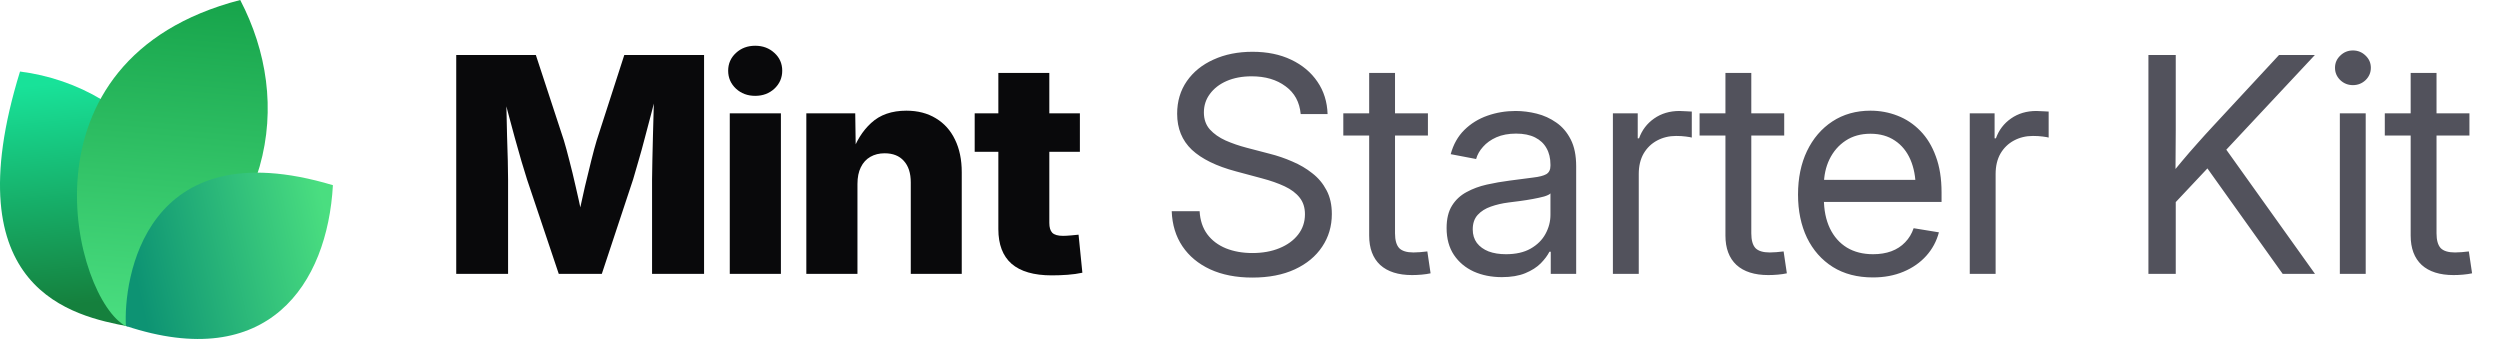
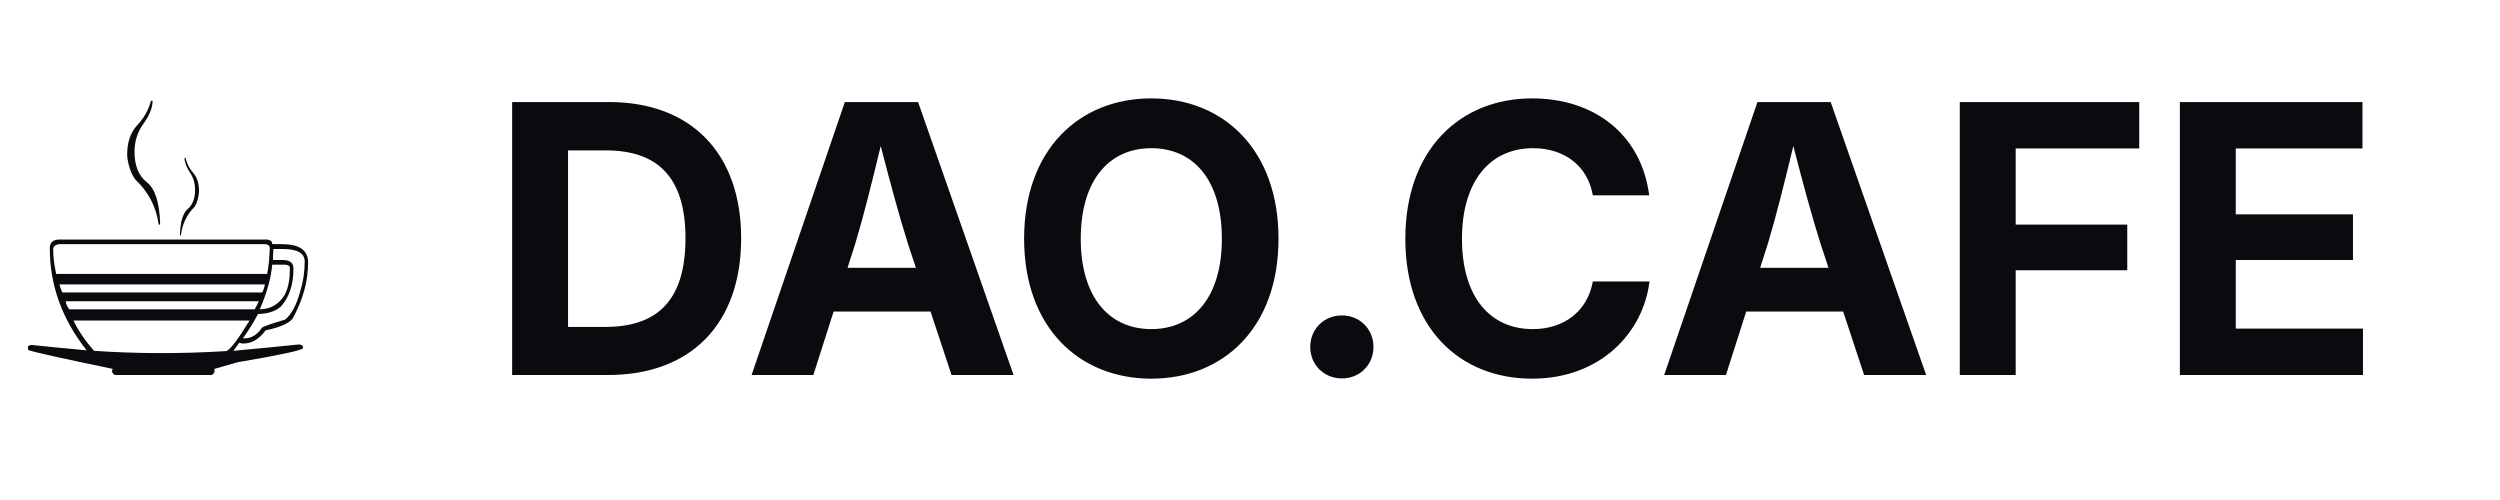
- <svg xmlns="http://www.w3.org/2000/svg" width="177" height="24" viewBox="0 0 177 24" fill="none">
-   <path d="M9.061 23.108C5.268 22.377 -3.391 20.627 1.417 5.064C9.634 6.099 16.973 14.064 9.061 23.108Z" fill="url(#paint0_linear_17557_2020)" />
-   <path d="M8.919 23.094C5.276 21.222 0.784 4.209 17.007 0C20.757 7.193 19.621 16.545 8.919 23.094Z" fill="url(#paint1_linear_17557_2020)" />
-   <path d="M8.914 23.079C8.735 19.882 10.159 9.085 23.57 13.111C23.181 20.123 18.984 26.418 8.914 23.079Z" fill="url(#paint2_linear_17557_2020)" />
-   <path d="M32.301 19.392V3.894H37.938L39.925 9.948C40.036 10.315 40.164 10.787 40.31 11.362C40.462 11.938 40.611 12.552 40.757 13.204C40.91 13.855 41.048 14.483 41.173 15.086C41.305 15.682 41.412 16.192 41.495 16.615H40.695C40.771 16.192 40.871 15.682 40.996 15.086C41.128 14.49 41.267 13.866 41.412 13.214C41.565 12.562 41.714 11.948 41.86 11.373C42.005 10.79 42.133 10.315 42.244 9.948L44.2 3.894H49.848V19.392H46.166V12.704C46.166 12.357 46.173 11.917 46.187 11.383C46.2 10.849 46.214 10.27 46.228 9.646C46.249 9.022 46.266 8.391 46.28 7.753C46.301 7.115 46.311 6.519 46.311 5.964H46.623C46.485 6.561 46.332 7.181 46.166 7.826C45.999 8.471 45.833 9.102 45.666 9.719C45.507 10.336 45.351 10.901 45.198 11.414C45.053 11.928 44.928 12.357 44.824 12.704L42.608 19.392H39.561L37.314 12.704C37.203 12.357 37.072 11.928 36.919 11.414C36.773 10.901 36.614 10.34 36.441 9.729C36.274 9.112 36.104 8.481 35.931 7.836C35.764 7.192 35.608 6.567 35.463 5.964H35.827C35.834 6.512 35.844 7.105 35.858 7.743C35.872 8.374 35.886 9.005 35.9 9.636C35.92 10.26 35.938 10.839 35.952 11.373C35.965 11.907 35.972 12.351 35.972 12.704V19.392H32.301ZM51.668 19.392V8.024H55.288V19.392H51.668ZM53.468 6.786C52.927 6.786 52.473 6.616 52.105 6.276C51.738 5.93 51.554 5.507 51.554 5.007C51.554 4.508 51.738 4.088 52.105 3.749C52.473 3.409 52.927 3.239 53.468 3.239C54.009 3.239 54.463 3.409 54.83 3.749C55.198 4.082 55.382 4.501 55.382 5.007C55.382 5.507 55.198 5.93 54.83 6.276C54.463 6.616 54.009 6.786 53.468 6.786ZM60.708 13.027V19.392H57.088V8.024H60.551L60.593 10.967H60.281C60.593 10.024 61.061 9.268 61.685 8.7C62.309 8.124 63.138 7.836 64.171 7.836C64.975 7.836 65.672 8.017 66.262 8.377C66.851 8.731 67.302 9.234 67.614 9.885C67.933 10.537 68.092 11.307 68.092 12.194V19.392H64.483V12.912C64.483 12.26 64.32 11.754 63.994 11.394C63.675 11.033 63.221 10.853 62.632 10.853C62.25 10.853 61.914 10.936 61.623 11.102C61.332 11.269 61.106 11.515 60.947 11.841C60.787 12.16 60.708 12.555 60.708 13.027ZM76.456 8.024V10.749H69.008V8.024H76.456ZM70.683 5.163H74.292V15.783C74.292 16.102 74.361 16.334 74.5 16.48C74.646 16.625 74.899 16.698 75.259 16.698C75.405 16.698 75.596 16.688 75.831 16.667C76.074 16.646 76.251 16.629 76.362 16.615L76.632 19.309C76.313 19.378 75.963 19.427 75.582 19.455C75.207 19.482 74.836 19.496 74.469 19.496C73.2 19.496 72.25 19.222 71.619 18.674C70.995 18.127 70.683 17.308 70.683 16.22V5.163Z" fill="#09090B" />
-   <path d="M88.667 19.652C87.523 19.652 86.528 19.458 85.682 19.07C84.843 18.681 84.188 18.137 83.716 17.437C83.245 16.736 82.992 15.908 82.957 14.951H84.933C84.968 15.596 85.148 16.14 85.474 16.584C85.8 17.021 86.24 17.354 86.795 17.582C87.35 17.804 87.974 17.915 88.667 17.915C89.388 17.915 90.026 17.801 90.581 17.572C91.143 17.343 91.583 17.024 91.902 16.615C92.228 16.199 92.391 15.717 92.391 15.169C92.391 14.698 92.266 14.306 92.017 13.994C91.767 13.675 91.413 13.408 90.956 13.193C90.498 12.978 89.954 12.787 89.323 12.621L87.502 12.132C86.123 11.765 85.082 11.255 84.382 10.603C83.689 9.944 83.342 9.095 83.342 8.055C83.342 7.174 83.571 6.404 84.028 5.746C84.486 5.087 85.117 4.577 85.921 4.217C86.726 3.849 87.645 3.666 88.678 3.666C89.718 3.666 90.63 3.853 91.413 4.227C92.204 4.602 92.824 5.122 93.275 5.787C93.726 6.446 93.965 7.209 93.993 8.076H92.089C92.013 7.23 91.656 6.574 91.018 6.11C90.387 5.638 89.586 5.403 88.615 5.403C87.95 5.403 87.36 5.513 86.847 5.735C86.341 5.957 85.946 6.262 85.661 6.651C85.377 7.032 85.235 7.469 85.235 7.961C85.235 8.447 85.377 8.849 85.661 9.168C85.946 9.48 86.317 9.74 86.774 9.948C87.232 10.149 87.724 10.319 88.251 10.457L89.884 10.884C90.439 11.023 90.977 11.206 91.496 11.435C92.023 11.657 92.495 11.934 92.911 12.267C93.334 12.593 93.67 12.995 93.92 13.474C94.17 13.945 94.294 14.504 94.294 15.149C94.294 16.015 94.066 16.788 93.608 17.468C93.157 18.148 92.512 18.681 91.673 19.07C90.834 19.458 89.832 19.652 88.667 19.652ZM101.097 8.024V9.594H95.106V8.024H101.097ZM96.937 5.163H98.767V16.521C98.767 17 98.865 17.347 99.059 17.562C99.26 17.77 99.6 17.874 100.078 17.874C100.21 17.874 100.366 17.867 100.546 17.853C100.733 17.832 100.903 17.815 101.056 17.801L101.285 19.351C101.097 19.392 100.886 19.423 100.65 19.444C100.414 19.465 100.189 19.475 99.974 19.475C98.996 19.475 98.244 19.236 97.717 18.758C97.197 18.272 96.937 17.579 96.937 16.677V5.163ZM106.33 19.621C105.595 19.621 104.932 19.489 104.343 19.226C103.754 18.955 103.285 18.564 102.939 18.05C102.592 17.53 102.419 16.896 102.419 16.147C102.419 15.495 102.547 14.965 102.804 14.556C103.06 14.146 103.403 13.828 103.833 13.599C104.263 13.363 104.742 13.186 105.269 13.068C105.796 12.95 106.333 12.857 106.881 12.787C107.574 12.69 108.132 12.617 108.555 12.569C108.978 12.52 109.287 12.441 109.481 12.33C109.675 12.212 109.772 12.014 109.772 11.737V11.654C109.772 11.203 109.679 10.815 109.492 10.489C109.311 10.163 109.041 9.91 108.68 9.729C108.32 9.549 107.872 9.459 107.338 9.459C106.805 9.459 106.34 9.546 105.945 9.719C105.556 9.892 105.241 10.118 104.998 10.395C104.755 10.665 104.593 10.953 104.509 11.258L102.71 10.915C102.897 10.222 103.22 9.65 103.677 9.199C104.135 8.748 104.679 8.412 105.31 8.19C105.941 7.968 106.607 7.857 107.307 7.857C107.8 7.857 108.295 7.92 108.795 8.044C109.301 8.169 109.765 8.381 110.188 8.679C110.611 8.97 110.951 9.369 111.208 9.875C111.464 10.374 111.593 11.005 111.593 11.768V19.392H109.793V17.822H109.7C109.568 18.085 109.363 18.359 109.086 18.643C108.809 18.921 108.444 19.153 107.994 19.34C107.543 19.527 106.988 19.621 106.33 19.621ZM106.621 17.998C107.321 17.998 107.904 17.867 108.368 17.603C108.84 17.333 109.19 16.986 109.419 16.563C109.654 16.133 109.772 15.682 109.772 15.211V13.692C109.703 13.769 109.554 13.841 109.325 13.911C109.096 13.973 108.829 14.032 108.524 14.088C108.226 14.143 107.921 14.192 107.609 14.233C107.304 14.275 107.033 14.309 106.798 14.337C106.354 14.393 105.938 14.49 105.549 14.628C105.168 14.76 104.86 14.954 104.624 15.211C104.388 15.467 104.27 15.811 104.27 16.241C104.27 16.615 104.367 16.934 104.561 17.198C104.762 17.461 105.04 17.662 105.393 17.801C105.747 17.933 106.156 17.998 106.621 17.998ZM114.193 19.392V8.024H115.951V9.792H116.045C116.253 9.209 116.61 8.741 117.116 8.388C117.622 8.034 118.219 7.857 118.905 7.857C119.058 7.857 119.217 7.864 119.384 7.878C119.55 7.885 119.682 7.892 119.779 7.899V9.74C119.716 9.719 119.578 9.695 119.363 9.667C119.155 9.639 118.922 9.625 118.666 9.625C118.174 9.625 117.726 9.733 117.324 9.948C116.922 10.163 116.603 10.471 116.367 10.874C116.138 11.276 116.024 11.758 116.024 12.319V19.392H114.193ZM126.322 8.024V9.594H120.33V8.024H126.322ZM122.161 5.163H123.992V16.521C123.992 17 124.089 17.347 124.283 17.562C124.484 17.77 124.824 17.874 125.302 17.874C125.434 17.874 125.59 17.867 125.77 17.853C125.958 17.832 126.127 17.815 126.28 17.801L126.509 19.351C126.322 19.392 126.11 19.423 125.874 19.444C125.639 19.465 125.413 19.475 125.198 19.475C124.221 19.475 123.468 19.236 122.941 18.758C122.421 18.272 122.161 17.579 122.161 16.677V5.163ZM132.604 19.642C131.502 19.642 130.555 19.396 129.765 18.903C128.974 18.404 128.364 17.714 127.934 16.834C127.511 15.946 127.3 14.927 127.3 13.775C127.3 12.611 127.511 11.584 127.934 10.697C128.364 9.802 128.964 9.102 129.734 8.596C130.51 8.089 131.408 7.836 132.428 7.836C133.1 7.836 133.738 7.954 134.341 8.19C134.952 8.426 135.489 8.783 135.954 9.261C136.425 9.74 136.793 10.343 137.056 11.071C137.327 11.792 137.462 12.645 137.462 13.63V14.296H128.433V12.735H136.463L135.631 13.297C135.631 12.541 135.506 11.876 135.257 11.3C135.007 10.725 134.643 10.277 134.165 9.958C133.686 9.632 133.107 9.469 132.428 9.469C131.748 9.469 131.162 9.632 130.67 9.958C130.177 10.284 129.796 10.725 129.526 11.279C129.262 11.827 129.13 12.441 129.13 13.12V14.046C129.13 14.864 129.273 15.572 129.557 16.168C129.841 16.757 130.243 17.211 130.763 17.53C131.283 17.842 131.901 17.998 132.615 17.998C133.093 17.998 133.523 17.929 133.905 17.79C134.293 17.645 134.619 17.433 134.882 17.156C135.153 16.879 135.354 16.546 135.486 16.157L137.275 16.449C137.108 17.08 136.81 17.634 136.38 18.113C135.95 18.591 135.413 18.966 134.768 19.236C134.123 19.507 133.402 19.642 132.604 19.642ZM139.459 19.392V8.024H141.217V9.792H141.311C141.519 9.209 141.876 8.741 142.382 8.388C142.888 8.034 143.485 7.857 144.171 7.857C144.324 7.857 144.483 7.864 144.649 7.878C144.816 7.885 144.948 7.892 145.045 7.899V9.74C144.982 9.719 144.844 9.695 144.629 9.667C144.421 9.639 144.188 9.625 143.932 9.625C143.439 9.625 142.992 9.733 142.59 9.948C142.188 10.163 141.869 10.471 141.633 10.874C141.404 11.276 141.29 11.758 141.29 12.319V19.392H139.459ZM153.429 14.961V12.715C153.783 12.257 154.136 11.82 154.49 11.404C154.844 10.981 155.204 10.565 155.572 10.156C155.939 9.74 156.314 9.327 156.695 8.918L161.355 3.894H163.893L157.277 10.967H157.184L153.429 14.961ZM152.108 19.392V3.894H154.043V9.241L154.022 12.559L154.043 13.505V19.392H152.108ZM161.615 19.392L155.967 11.477L157.173 9.969L163.903 19.392H161.615ZM165.661 19.392V8.024H167.492V19.392H165.661ZM166.587 6.027C166.24 6.027 165.942 5.909 165.692 5.673C165.443 5.43 165.318 5.139 165.318 4.799C165.318 4.459 165.443 4.172 165.692 3.936C165.942 3.693 166.24 3.572 166.587 3.572C166.934 3.572 167.232 3.693 167.482 3.936C167.731 4.172 167.856 4.459 167.856 4.799C167.856 5.139 167.731 5.43 167.482 5.673C167.232 5.909 166.934 6.027 166.587 6.027ZM174.836 8.024V9.594H168.844V8.024H174.836ZM170.675 5.163H172.506V16.521C172.506 17 172.603 17.347 172.797 17.562C172.998 17.77 173.338 17.874 173.816 17.874C173.948 17.874 174.104 17.867 174.284 17.853C174.472 17.832 174.641 17.815 174.794 17.801L175.023 19.351C174.836 19.392 174.624 19.423 174.388 19.444C174.153 19.465 173.927 19.475 173.712 19.475C172.735 19.475 171.982 19.236 171.455 18.758C170.935 18.272 170.675 17.579 170.675 16.677V5.163Z" fill="#52525C" />
-   <defs>
-     <linearGradient id="paint0_linear_17557_2020" x1="3.776" y1="5.916" x2="5.232" y2="21.559" gradientUnits="userSpaceOnUse">
-       <stop stop-color="#18E299" />
-       <stop offset="1" stop-color="#15803D" />
-     </linearGradient>
-     <linearGradient id="paint1_linear_17557_2020" x1="12.171" y1="-0.718" x2="10.19" y2="22.983" gradientUnits="userSpaceOnUse">
-       <stop stop-color="#16A34A" />
-       <stop offset="1" stop-color="#4ADE80" />
-     </linearGradient>
-     <linearGradient id="paint2_linear_17557_2020" x1="23.133" y1="15.353" x2="9.338" y2="18.52" gradientUnits="userSpaceOnUse">
-       <stop stop-color="#4ADE80" />
-       <stop offset="1" stop-color="#0D9373" />
-     </linearGradient>
-   </defs>
+ <svg xmlns="http://www.w3.org/2000/svg" width="160" height="32" viewBox="0 0 160 32" fill="none">
+   <text x="0" y="24" font-family="Inter, system-ui, sans-serif" font-size="24" font-weight="700" fill="#0a0a0f">
+     <tspan>☕</tspan>
+     <tspan dx="4">DAO.CAFE</tspan>
+   </text>
</svg>
